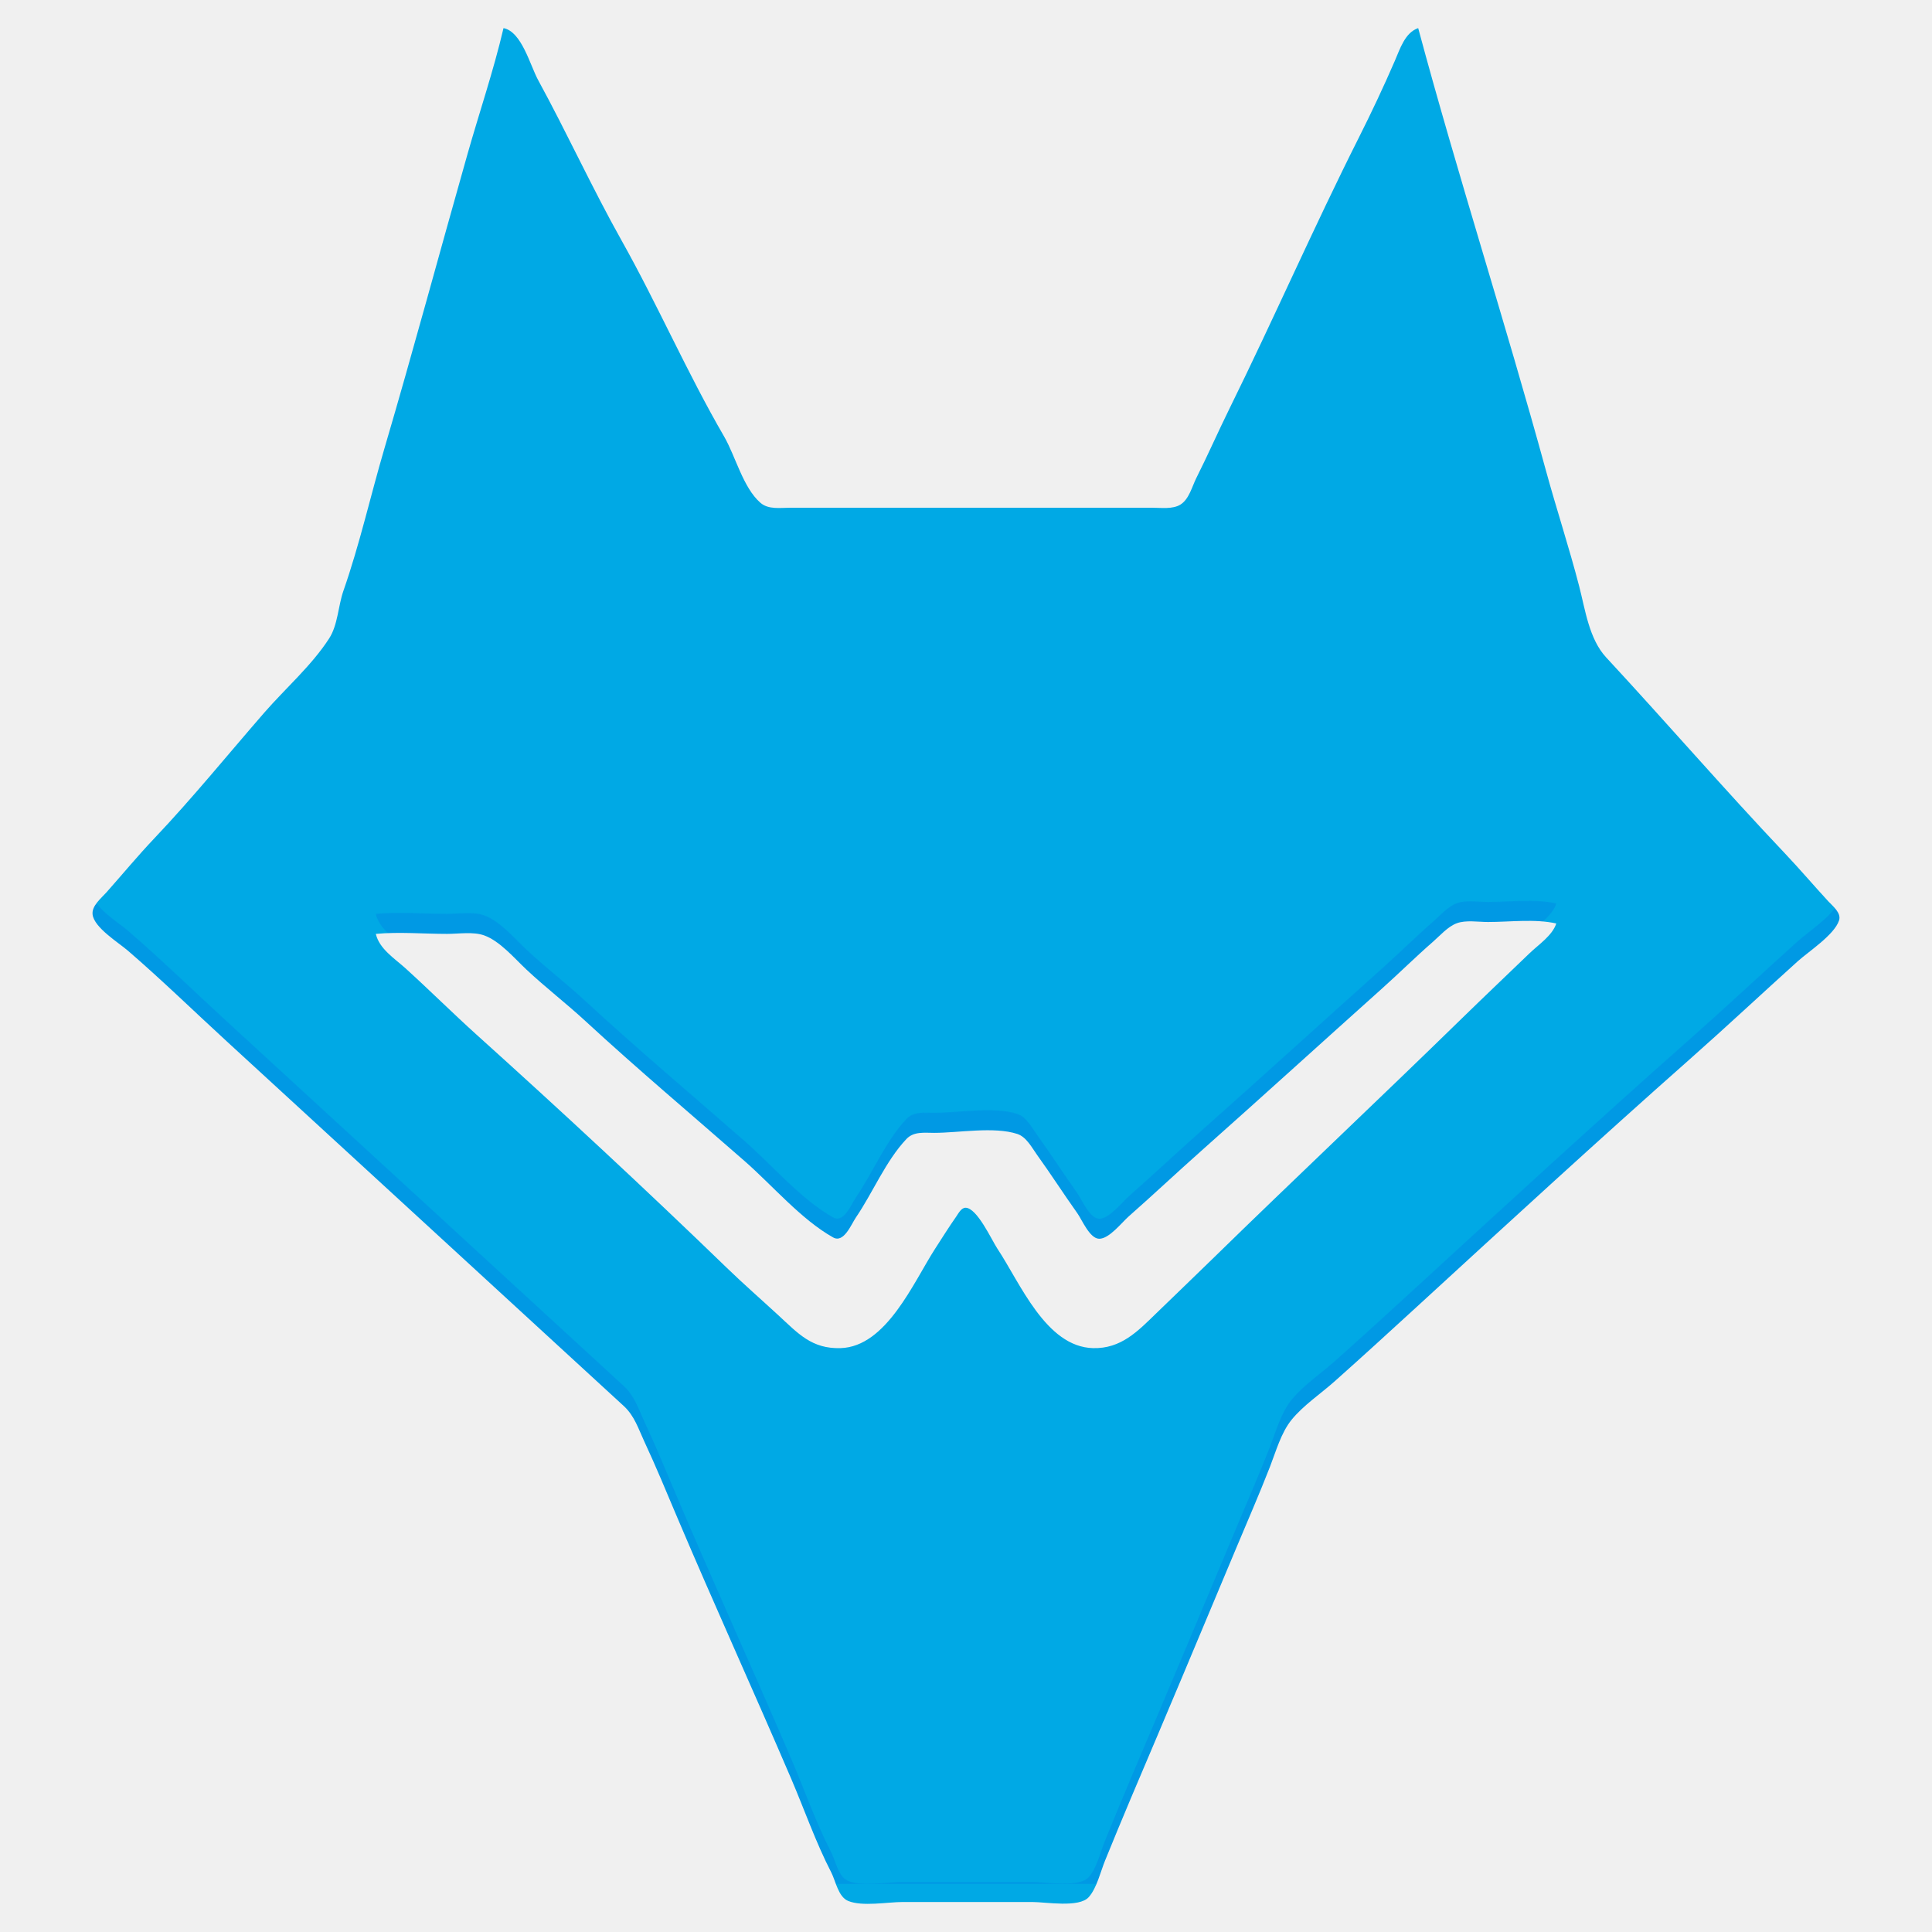
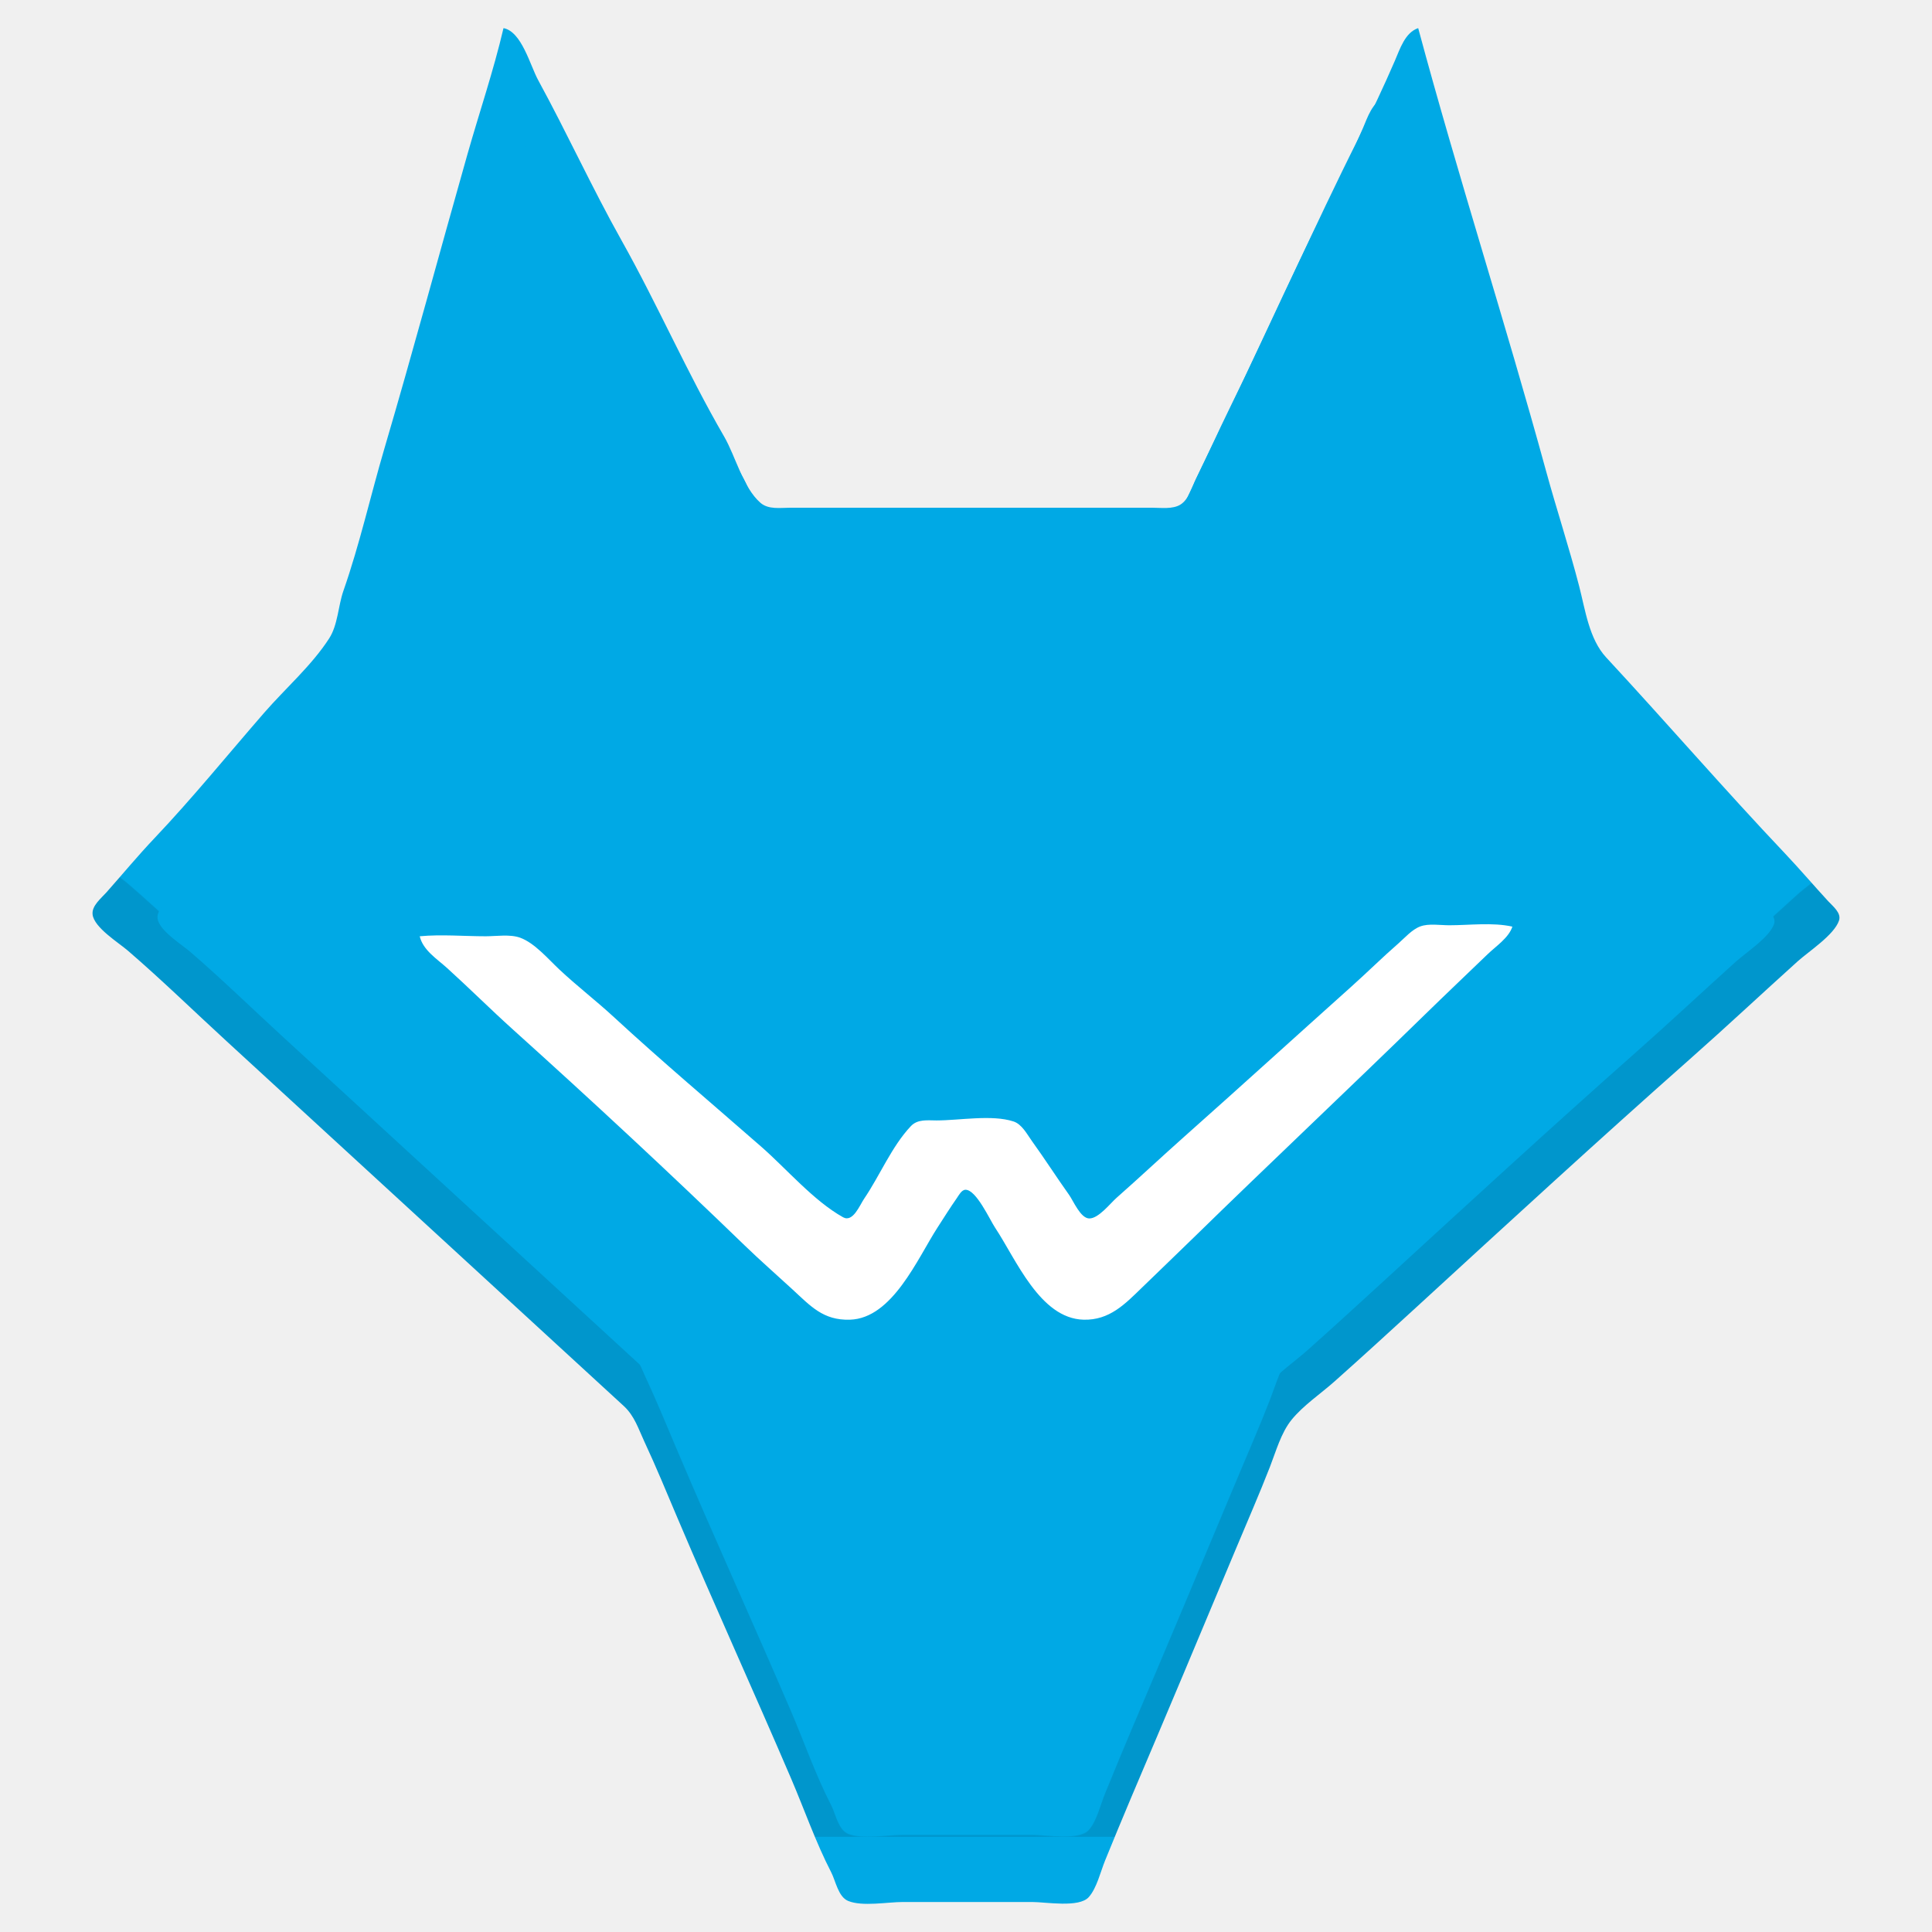
<svg xmlns="http://www.w3.org/2000/svg" width="512" height="512" viewBox="0 0 135.467 135.467" version="1.1" id="svg5">
  <defs id="defs2">
    <filter style="color-interpolation-filters:sRGB" id="filter10220" x="0" y="-0.011" width="1" height="1.011">
      <feFlood flood-opacity="0.286" flood-color="rgb(0,113,229)" result="flood" id="feFlood10210" />
      <feComposite in="flood" in2="SourceGraphic" operator="out" result="composite1" id="feComposite10212" />
      <feGaussianBlur in="composite1" stdDeviation="0" result="blur" id="feGaussianBlur10214" />
      <feOffset dx="0" dy="-1.4" result="offset" id="feOffset10216" />
      <feComposite in="offset" in2="SourceGraphic" operator="atop" result="composite2" id="feComposite10218" />
    </filter>
+     <filter style="color-interpolation-filters:sRGB;" id="filter4731" x="0" y="0" width="1" height="1.033">
+       <feFlood flood-opacity="1" flood-color="rgb(0,158,215)" result="flood" id="feFlood4721" />
+       <feComposite in="flood" in2="SourceGraphic" operator="out" result="composite1" id="feComposite4723" />
+       <feGaussianBlur in="composite1" stdDeviation="0" result="blur" id="feGaussianBlur4725" />
+       <feOffset dx="0" dy="4.4" result="offset" id="feOffset4727" />
+       <feComposite in="offset" in2="SourceGraphic" operator="atop" result="composite2" id="feComposite4729" />
+     </filter>
+     <filter style="color-interpolation-filters:sRGB;" id="filter5297" x="0" y="-0.039" width="1" height="1.039">
+       <feFlood flood-opacity="1" flood-color="rgb(0,162,220)" result="flood" id="feFlood5287" />
+       <feComposite in="flood" in2="SourceGraphic" operator="out" result="composite1" id="feComposite5289" />
+       <feGaussianBlur in="composite1" stdDeviation="0" result="blur" id="feGaussianBlur5291" />
+       <feOffset dx="0" dy="-5.1" result="offset" id="feOffset5293" />
+       <feComposite in="offset" in2="SourceGraphic" operator="atop" result="composite2" id="feComposite5295" />
+     </filter>
+     <filter style="color-interpolation-filters:sRGB;" id="filter5621" x="0" y="-0.036" width="1" height="1.036">
+       <feFlood flood-opacity="1" flood-color="rgb(0,150,204)" result="flood" id="feFlood5611" />
+       <feComposite in="flood" in2="SourceGraphic" operator="out" result="composite1" id="feComposite5613" />
+       <feGaussianBlur in="composite1" stdDeviation="0" result="blur" id="feGaussianBlur5615" />
+       <feOffset dx="0" dy="-4.7" result="offset" id="feOffset5617" />
+       <feComposite in="offset" in2="SourceGraphic" operator="atop" result="composite2" id="feComposite5619" />
+     </filter>
  </defs>
  <g id="layer1">
-     <path style="fill:#00a9e5;fill-opacity:1;stroke:none;stroke-width:0.104;filter:url(#filter10220)" d="m 35.305,1.971 c -0.702,3.001 -1.692,5.899 -2.53,8.85 -1.948,6.86 -3.801,13.764 -5.818,20.615 -0.978,3.323 -1.734,6.723 -2.879,9.995 -0.368,1.051 -0.384,2.379 -0.997,3.332 -1.222,1.898 -3.075,3.51 -4.553,5.209 -2.551,2.932 -5.024,5.983 -7.699,8.802 -1.162,1.225 -2.247,2.535 -3.368,3.799 -0.362,0.408 -1.045,0.943 -0.969,1.554 0.115,0.919 1.809,1.958 2.472,2.529 2.374,2.046 4.645,4.26 6.955,6.379 9.276,8.511 18.544,17.034 27.816,25.549 0.759,0.697 1.027,1.601 1.449,2.504 0.817,1.748 1.549,3.534 2.302,5.31 2.602,6.134 5.366,12.197 7.991,18.324 0.928,2.166 1.725,4.471 2.805,6.559 0.311,0.601 0.491,1.719 1.187,2.007 0.999,0.414 2.764,0.075 3.843,0.075 h 9.058 c 0.956,0 3.293,0.424 3.973,-0.344 0.565,-0.637 0.825,-1.789 1.146,-2.572 0.598,-1.456 1.193,-2.921 1.811,-4.373 2.48,-5.827 4.927,-11.656 7.366,-17.491 0.795,-1.901 1.629,-3.808 2.377,-5.726 0.418,-1.071 0.78,-2.394 1.515,-3.3 0.826,-1.018 2.043,-1.828 3.022,-2.7 1.924,-1.713 3.837,-3.46 5.735,-5.202 6.364,-5.839 12.728,-11.689 19.198,-17.412 2.534,-2.241 5.007,-4.558 7.521,-6.824 0.789,-0.712 2.579,-1.861 2.915,-2.878 0.177,-0.532 -0.452,-1.015 -0.763,-1.353 -1.023,-1.111 -2.003,-2.264 -3.042,-3.361 -4.26,-4.497 -8.316,-9.192 -12.527,-13.734 -1.192,-1.286 -1.462,-3.333 -1.887,-4.977 -0.704,-2.721 -1.591,-5.409 -2.333,-8.121 C 105.554,22.606 102.235,12.367 99.44,1.971 98.517,2.282 98.161,3.437 97.804,4.262 97.02,6.077 96.153,7.911 95.265,9.676 92.122,15.923 89.313,22.35 86.22,28.625 c -0.799,1.622 -1.525,3.277 -2.337,4.893 -0.302,0.602 -0.505,1.485 -1.118,1.865 -0.541,0.335 -1.356,0.218 -1.962,0.218 H 76.43 60.084 55.399 c -0.689,0 -1.514,0.142 -2.075,-0.343 C 52.099,34.197 51.574,31.985 50.771,30.603 48.176,26.133 46.111,21.365 43.582,16.86 41.517,13.181 39.758,9.323 37.733,5.615 37.171,4.588 36.585,2.219 35.305,1.971 M 109.122,64.753 c -0.275,0.848 -1.249,1.485 -1.875,2.088 -1.579,1.523 -3.174,3.033 -4.744,4.566 -5.802,5.665 -11.707,11.218 -17.507,16.884 -1.298,1.268 -2.611,2.521 -3.913,3.786 -1.31,1.273 -2.483,2.502 -4.445,2.45 -3.307,-0.088 -5.114,-4.584 -6.703,-6.973 -0.404,-0.607 -1.421,-2.867 -2.235,-2.87 -0.3,-0.001 -0.509,0.414 -0.656,0.625 -0.51,0.728 -0.991,1.497 -1.474,2.245 -1.517,2.35 -3.412,6.876 -6.63,6.973 -2.03,0.061 -2.981,-1.032 -4.379,-2.319 -1.192,-1.098 -2.413,-2.164 -3.578,-3.291 -5.736,-5.551 -11.621,-11.013 -17.553,-16.355 -1.692,-1.524 -3.308,-3.135 -4.996,-4.665 -0.767,-0.696 -1.836,-1.358 -2.082,-2.415 1.631,-0.154 3.355,0 4.998,0 0.805,0 1.836,-0.169 2.603,0.107 1.095,0.394 2.113,1.599 2.947,2.383 1.338,1.259 2.803,2.381 4.153,3.627 3.637,3.356 7.44,6.559 11.165,9.819 1.932,1.691 3.962,4.095 6.202,5.349 0.749,0.419 1.265,-0.918 1.593,-1.399 1.187,-1.742 2.093,-3.97 3.542,-5.502 0.517,-0.547 1.258,-0.433 1.945,-0.433 1.719,0 4.195,-0.457 5.829,0.076 0.644,0.21 1.026,0.968 1.399,1.486 0.965,1.337 1.855,2.73 2.811,4.072 0.329,0.461 0.866,1.779 1.529,1.791 0.701,0.013 1.591,-1.141 2.07,-1.563 1.719,-1.514 3.387,-3.085 5.101,-4.607 4.25,-3.777 8.455,-7.604 12.691,-11.398 1.196,-1.071 2.339,-2.204 3.549,-3.258 0.503,-0.439 1.03,-1.058 1.669,-1.297 0.634,-0.236 1.518,-0.087 2.186,-0.087 1.535,0 3.29,-0.234 4.789,0.104 z" id="path9452" />
+     <g id="g5225" style="filter:url(#filter5621)">
+       <g id="g5220">
+         <path style="fill:#00a9e5;fill-opacity:1;stroke:none;stroke-width:0.104" d="m 35.305,1.971 c -0.702,3.001 -1.692,5.899 -2.53,8.85 -1.948,6.86 -3.801,13.764 -5.818,20.615 -0.978,3.323 -1.734,6.723 -2.879,9.995 -0.368,1.051 -0.384,2.379 -0.997,3.332 -1.222,1.898 -3.075,3.51 -4.553,5.209 -2.551,2.932 -5.024,5.983 -7.699,8.802 -1.162,1.225 -2.247,2.535 -3.368,3.799 -0.362,0.408 -1.045,0.943 -0.969,1.554 0.115,0.919 1.809,1.958 2.472,2.529 2.374,2.046 4.645,4.26 6.955,6.379 9.276,8.511 18.544,17.034 27.816,25.549 0.759,0.697 1.027,1.601 1.449,2.504 0.817,1.748 1.549,3.534 2.302,5.31 2.602,6.134 5.366,12.197 7.991,18.324 0.928,2.166 1.725,4.471 2.805,6.559 0.311,0.601 0.491,1.719 1.187,2.007 0.999,0.414 2.764,0.075 3.843,0.075 h 9.058 c 0.956,0 3.293,0.424 3.973,-0.344 0.565,-0.637 0.825,-1.789 1.146,-2.572 0.598,-1.456 1.193,-2.921 1.811,-4.373 2.48,-5.827 4.927,-11.656 7.366,-17.491 0.795,-1.901 1.629,-3.808 2.377,-5.726 0.418,-1.071 0.78,-2.394 1.515,-3.3 0.826,-1.018 2.043,-1.828 3.022,-2.7 1.924,-1.713 3.837,-3.46 5.735,-5.202 6.364,-5.839 12.728,-11.689 19.198,-17.412 2.534,-2.241 5.007,-4.558 7.521,-6.824 0.789,-0.712 2.579,-1.861 2.915,-2.878 0.177,-0.532 -0.452,-1.015 -0.763,-1.353 -1.023,-1.111 -2.003,-2.264 -3.042,-3.361 -4.26,-4.497 -8.316,-9.192 -12.527,-13.734 -1.192,-1.286 -1.462,-3.333 -1.887,-4.977 -0.704,-2.721 -1.591,-5.409 -2.333,-8.121 C 105.554,22.606 102.235,12.367 99.44,1.971 98.517,2.282 98.161,3.437 97.804,4.262 97.02,6.077 96.153,7.911 95.265,9.676 92.122,15.923 89.313,22.35 86.22,28.625 c -0.799,1.622 -1.525,3.277 -2.337,4.893 -0.302,0.602 -0.505,1.485 -1.118,1.865 -0.541,0.335 -1.356,0.218 -1.962,0.218 H 76.43 60.084 55.399 c -0.689,0 -1.514,0.142 -2.075,-0.343 C 52.099,34.197 51.574,31.985 50.771,30.603 48.176,26.133 46.111,21.365 43.582,16.86 41.517,13.181 39.758,9.323 37.733,5.615 37.171,4.588 36.585,2.219 35.305,1.971 M 109.122,64.753 c -0.275,0.848 -1.249,1.485 -1.875,2.088 -1.579,1.523 -3.174,3.033 -4.744,4.566 -5.802,5.665 -11.707,11.218 -17.507,16.884 -1.298,1.268 -2.611,2.521 -3.913,3.786 -1.31,1.273 -2.483,2.502 -4.445,2.45 -3.307,-0.088 -5.114,-4.584 -6.703,-6.973 -0.404,-0.607 -1.421,-2.867 -2.235,-2.87 -0.3,-0.001 -0.509,0.414 -0.656,0.625 -0.51,0.728 -0.991,1.497 -1.474,2.245 -1.517,2.35 -3.412,6.876 -6.63,6.973 -2.03,0.061 -2.981,-1.032 -4.379,-2.319 -1.192,-1.098 -2.413,-2.164 -3.578,-3.291 -5.736,-5.551 -11.621,-11.013 -17.553,-16.355 -1.692,-1.524 -3.308,-3.135 -4.996,-4.665 -0.767,-0.696 -1.836,-1.358 -2.082,-2.415 1.631,-0.154 3.355,0 4.998,0 0.805,0 1.836,-0.169 2.603,0.107 1.095,0.394 2.113,1.599 2.947,2.383 1.338,1.259 2.803,2.381 4.153,3.627 3.637,3.356 7.44,6.559 11.165,9.819 1.932,1.691 3.962,4.095 6.202,5.349 0.749,0.419 1.265,-0.918 1.593,-1.399 1.187,-1.742 2.093,-3.97 3.542,-5.502 0.517,-0.547 1.258,-0.433 1.945,-0.433 1.719,0 4.195,-0.457 5.829,0.076 0.644,0.21 1.026,0.968 1.399,1.486 0.965,1.337 1.855,2.73 2.811,4.072 0.329,0.461 0.866,1.779 1.529,1.791 0.701,0.013 1.591,-1.141 2.07,-1.563 1.719,-1.514 3.387,-3.085 5.101,-4.607 4.25,-3.777 8.455,-7.604 12.691,-11.398 1.196,-1.071 2.339,-2.204 3.549,-3.258 0.503,-0.439 1.03,-1.058 1.669,-1.297 0.634,-0.236 1.518,-0.087 2.186,-0.087 1.535,0 3.29,-0.234 4.789,0.104 z" id="path9452" />
+         <path style="fill:#00a9e5;stroke-width:1.492;stroke-linecap:round;stroke-linejoin:round;paint-order:markers fill stroke;fill-opacity:1" d="m 21.662,61.958 c 8.808,17.628 24.736,37.116 34.976,38.219 10.24,1.103 -9.092,10.839 10.24,1.103 19.332,-9.737 19.332,-9.737 19.332,-9.737 0,0 17.35,4.505 22.194,-14.876 4.844,-19.381 4.844,-19.381 4.844,-19.381 L 83.425,52.962 Z" id="path750" />
+       </g>
+     </g>
+     <g id="g5753" transform="matrix(0.9256167,0,0,0.9256167,138.1572,-9.823873)">
+       <path style="fill:#ffffff;fill-opacity:1;stroke-width:1.492;stroke-linecap:round;stroke-linejoin:round;paint-order:markers fill stroke" d="m -120.04,80.077 c 2.746,-1.989 5.892,-4.646 9.457,-4.969 1.241,-0.113 2.567,0 3.813,0 4.626,0 6.979,0.463 10.925,2.783 6.355,3.737 8.135,8.289 16.49,7.317 2.012,-0.234 3.187,-0.561 5.154,-1.133 2.689,-0.782 5.133,-1.898 7.73,-2.886 2.503,-0.952 5.097,-1.704 7.627,-2.577 1.931,-0.666 3.811,-1.627 5.669,-2.473 4.132,-1.883 12.609,-3.962 17.109,-3.401 2.37,0.295 2.484,0.029 4.395,2.154 0.179,0.199 1.027,0.8 1.117,1.117 0.237,0.83 0.024,2.065 0.103,2.931 0.167,1.842 -0.975,3.347 -1.855,4.844 -0.586,0.996 -1.017,2.143 -1.649,3.093 -1.608,2.419 -4.509,4.008 -6.707,5.768 -2.723,2.18 -5.307,4.604 -7.937,6.906 -1.449,1.268 -3.127,2.725 -4.329,4.226 -1.001,1.251 -1.653,2.789 -2.679,4.019 -0.558,0.669 -1.288,1.194 -1.855,1.855 -1.727,2.014 -3.063,4.5 -5.36,5.977 -3.687,2.37 -8.248,3.712 -12.574,4.329 -2.069,0.295 -4.399,0 -6.492,0 -0.86,0 -1.718,0.137 -2.577,0.104 -1.77,-0.068 -7.399,-1.148 -8.966,-2.062 -2.324,-1.356 -4.868,-2.999 -6.573,-5.129 -1.061,-1.325 -1.976,-2.815 -3.02,-4.079 -1.042,-1.262 -1.953,-2.653 -3.061,-3.884 -1.709,-1.898 -3.649,-3.703 -5.154,-5.773 -2.625,-3.611 -4.79,-7.518 -7.42,-11.131 -0.763,-1.048 -1.659,-1.882 -2.371,-2.989 -0.511,-0.795 -1.34,-2.215 -1.34,-3.203 0,-1.801 0.082,-1.172 2.33,-1.734 z" id="path5686" />
+       <path style="fill:#00a9e5;fill-opacity:1;stroke:none;stroke-width:0.104" d="m -108.512,18.028 c -0.702,3.001 -1.692,5.899 -2.53,8.85 -1.948,6.86 -3.801,13.764 -5.818,20.615 -0.978,3.323 -1.734,6.723 -2.879,9.995 -0.368,1.051 -0.384,2.379 -0.997,3.332 -1.222,1.898 -3.075,3.51 -4.553,5.209 -2.551,2.932 -5.024,5.983 -7.699,8.802 -1.162,1.225 -2.247,2.535 -3.368,3.799 -0.362,0.408 -1.045,0.943 -0.969,1.554 0.115,0.919 1.809,1.958 2.472,2.529 2.374,2.046 4.645,4.26 6.955,6.379 9.276,8.511 18.544,17.034 27.816,25.549 0.759,0.697 1.027,1.601 1.449,2.504 0.817,1.748 1.549,3.534 2.302,5.31 2.602,6.134 5.366,12.197 7.991,18.324 0.928,2.166 1.725,4.471 2.805,6.559 0.311,0.601 0.491,1.719 1.187,2.007 0.999,0.414 2.764,0.075 3.843,0.075 h 9.058 c 0.956,0 3.293,0.424 3.973,-0.344 0.565,-0.637 0.825,-1.789 1.146,-2.572 0.598,-1.456 1.193,-2.921 1.811,-4.373 2.48,-5.827 4.927,-11.656 7.366,-17.491 0.795,-1.901 1.629,-3.808 2.377,-5.726 0.418,-1.071 0.78,-2.394 1.515,-3.3 0.826,-1.018 2.043,-1.828 3.022,-2.7 1.924,-1.713 3.837,-3.46 5.735,-5.202 6.364,-5.839 12.728,-11.689 19.198,-17.412 2.534,-2.241 5.007,-4.558 7.521,-6.824 0.789,-0.712 2.579,-1.861 2.915,-2.878 0.177,-0.532 -0.452,-1.015 -0.763,-1.353 -1.023,-1.111 -2.003,-2.264 -3.042,-3.361 -4.26,-4.497 -8.316,-9.192 -12.527,-13.734 -1.192,-1.286 -1.462,-3.333 -1.887,-4.977 -0.704,-2.721 -1.591,-5.409 -2.333,-8.121 -2.843,-10.392 -6.162,-20.631 -8.958,-31.026 -0.923,0.311 -1.279,1.466 -1.635,2.291 -0.785,1.815 -1.651,3.649 -2.539,5.414 -3.144,6.247 -5.953,12.674 -9.045,18.949 -0.799,1.622 -1.525,3.277 -2.337,4.893 -0.302,0.602 -0.505,1.485 -1.118,1.865 -0.541,0.335 -1.356,0.218 -1.962,0.218 h -4.373 -16.346 -4.685 c -0.689,0 -1.514,0.142 -2.075,-0.343 -1.225,-1.06 -1.751,-3.273 -2.553,-4.654 -2.595,-4.469 -4.661,-9.238 -7.189,-13.743 -2.065,-3.678 -3.824,-7.537 -5.849,-11.244 -0.561,-1.027 -1.148,-3.396 -2.428,-3.644 m 73.818,62.781 c -0.275,0.848 -1.249,1.485 -1.875,2.088 -1.579,1.523 -3.174,3.033 -4.744,4.566 -5.802,5.665 -11.707,11.218 -17.507,16.884 -1.298,1.268 -2.611,2.521 -3.913,3.786 -1.31,1.273 -2.483,2.502 -4.445,2.45 -3.307,-0.088 -5.114,-4.584 -6.703,-6.973 -0.404,-0.607 -1.421,-2.867 -2.235,-2.87 -0.3,-10e-4 -0.509,0.414 -0.656,0.625 -0.51,0.728 -0.991,1.497 -1.474,2.245 -1.517,2.35 -3.412,6.876 -6.63,6.973 -2.03,0.061 -2.981,-1.032 -4.379,-2.319 -1.192,-1.098 -2.413,-2.164 -3.578,-3.291 -5.736,-5.551 -11.621,-11.013 -17.553,-16.355 -1.692,-1.524 -3.308,-3.135 -4.996,-4.665 -0.767,-0.696 -1.836,-1.358 -2.082,-2.415 1.631,-0.154 3.355,0 4.998,0 0.805,0 1.836,-0.169 2.603,0.107 1.095,0.394 2.113,1.599 2.947,2.383 1.338,1.259 2.803,2.381 4.153,3.627 3.637,3.356 7.44,6.559 11.165,9.819 1.932,1.691 3.962,4.095 6.202,5.349 0.749,0.419 1.265,-0.918 1.593,-1.399 1.187,-1.742 2.093,-3.97 3.542,-5.502 0.517,-0.547 1.258,-0.433 1.945,-0.433 1.719,0 4.195,-0.457 5.829,0.076 0.644,0.21 1.026,0.968 1.399,1.486 0.965,1.337 1.855,2.73 2.811,4.072 0.329,0.461 0.866,1.779 1.529,1.791 0.701,0.013 1.591,-1.141 2.07,-1.563 1.719,-1.514 3.387,-3.085 5.101,-4.607 4.25,-3.777 8.455,-7.604 12.691,-11.398 1.196,-1.071 2.339,-2.204 3.549,-3.258 0.503,-0.439 1.03,-1.058 1.669,-1.297 0.634,-0.236 1.518,-0.087 2.186,-0.087 1.535,0 3.29,-0.234 4.789,0.104 z" id="path584" />
+     </g>
  </g>
</svg>
